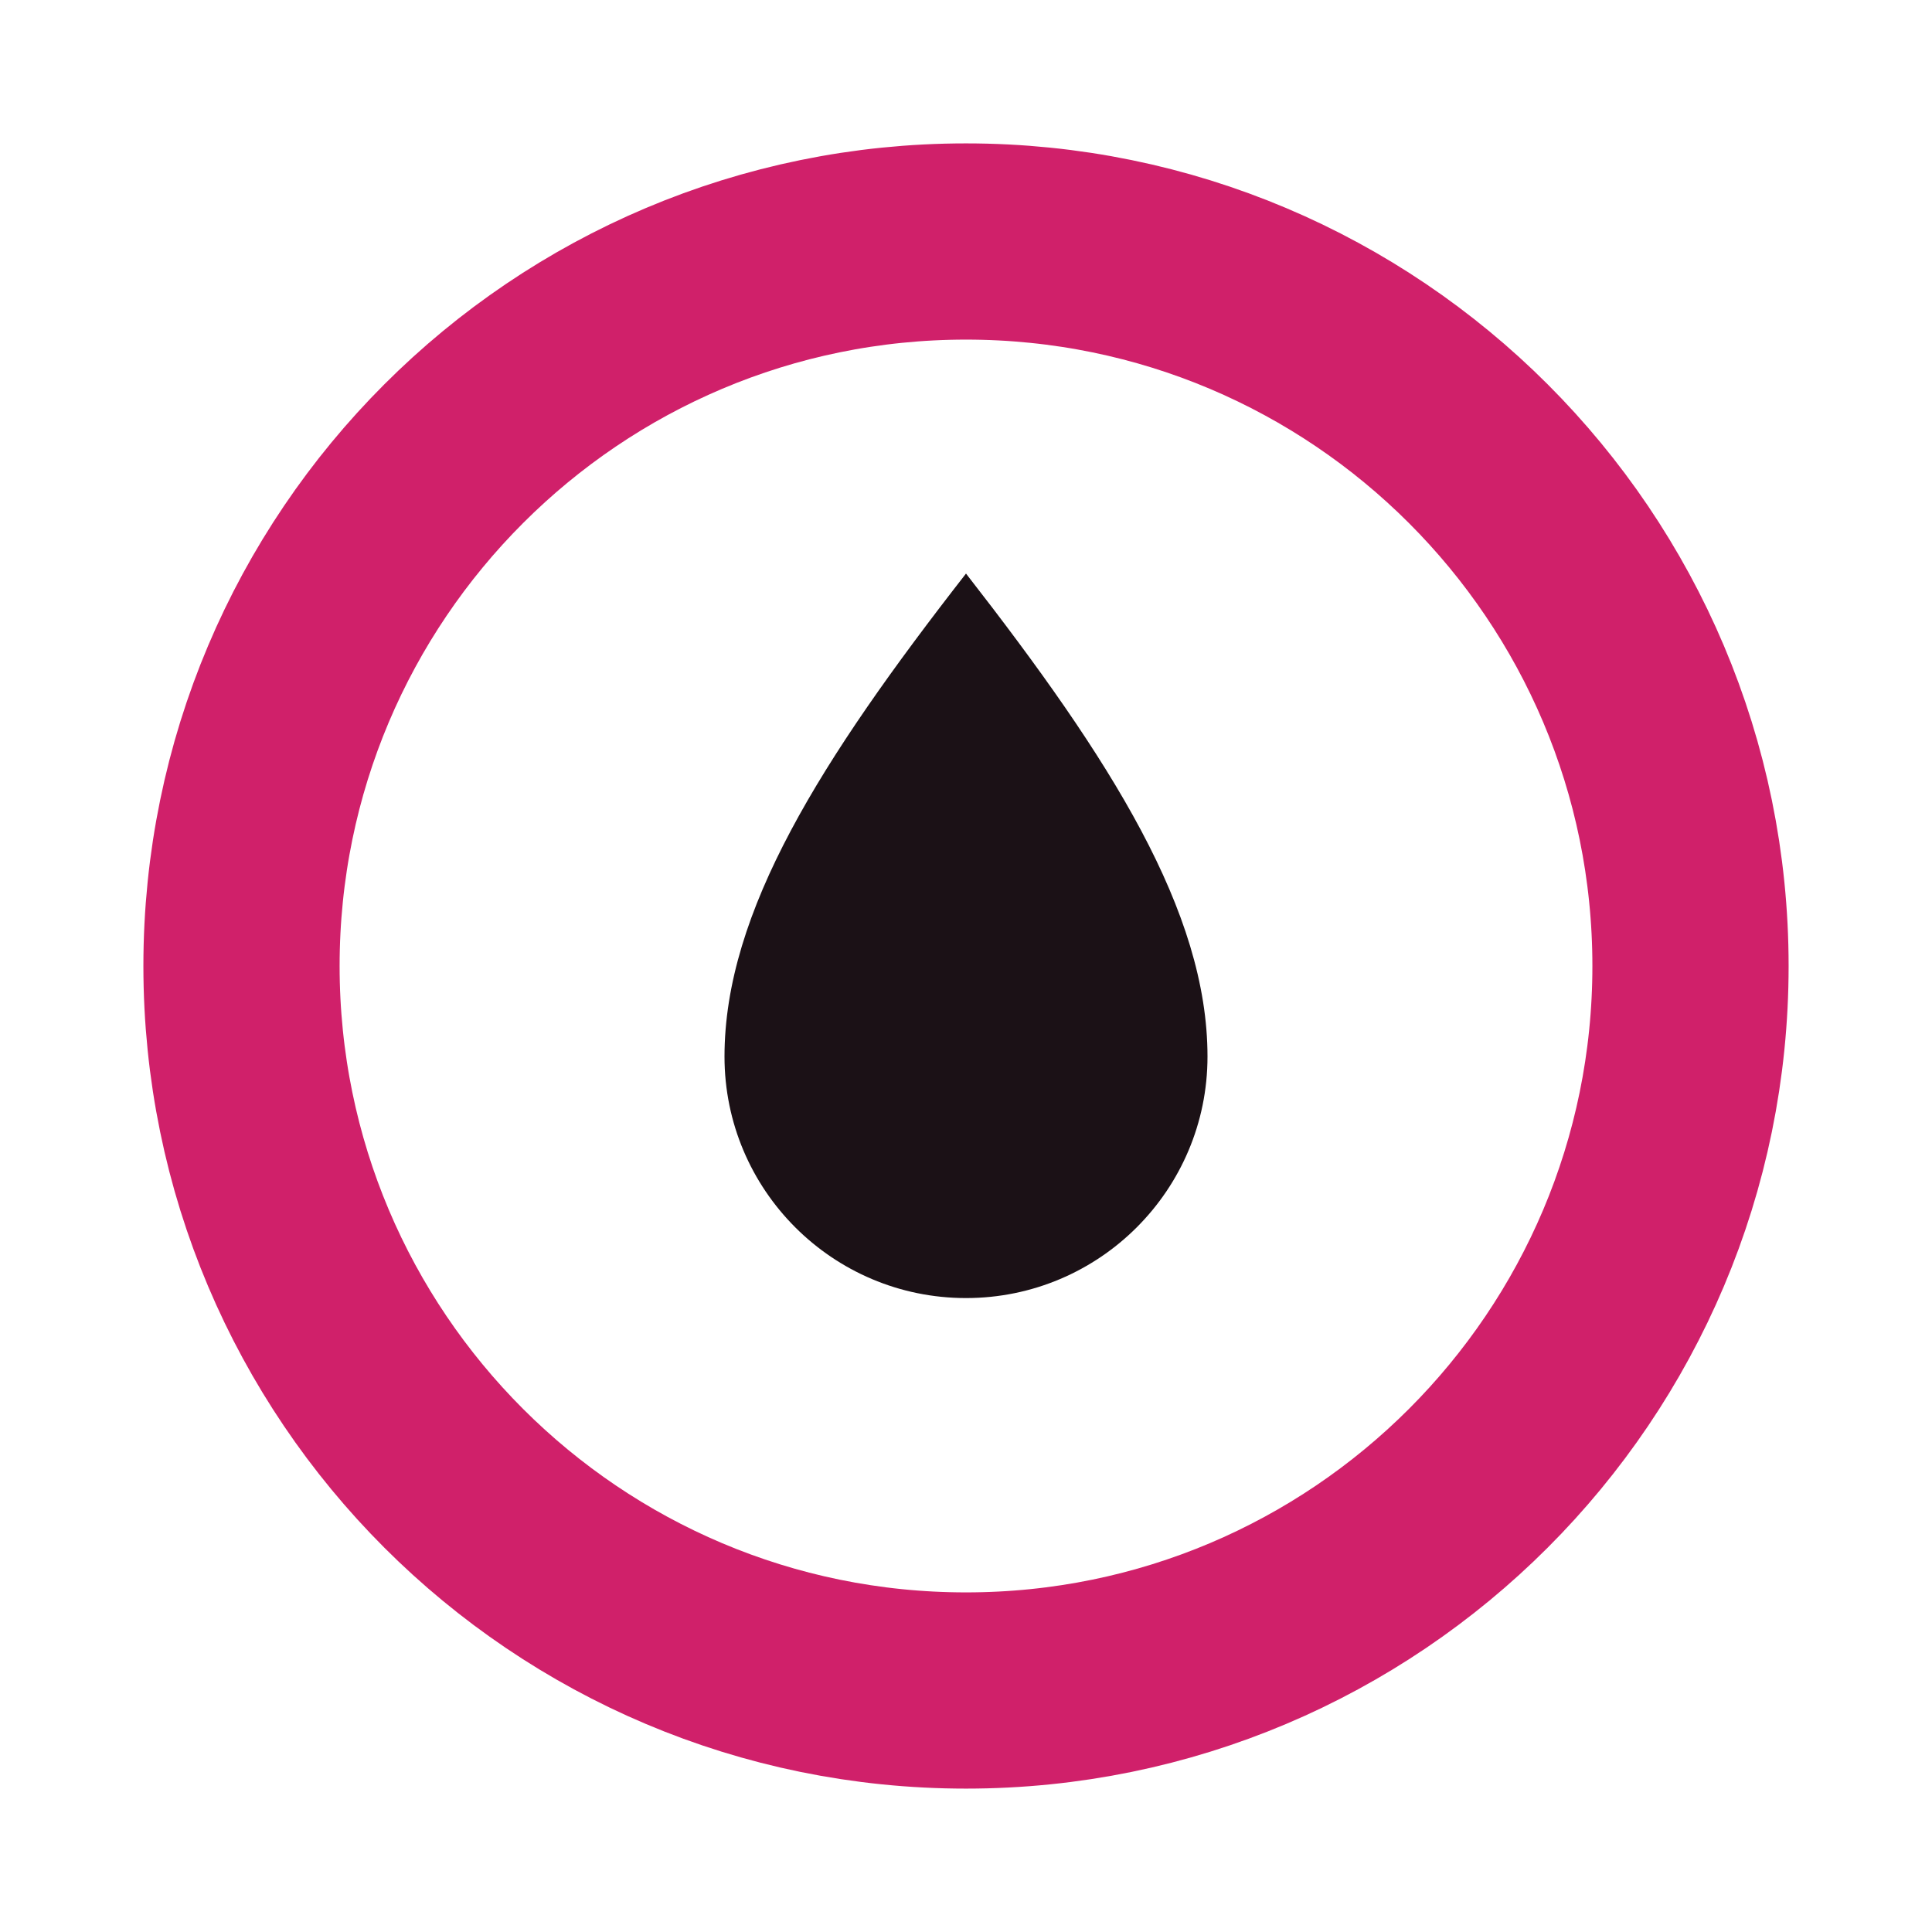
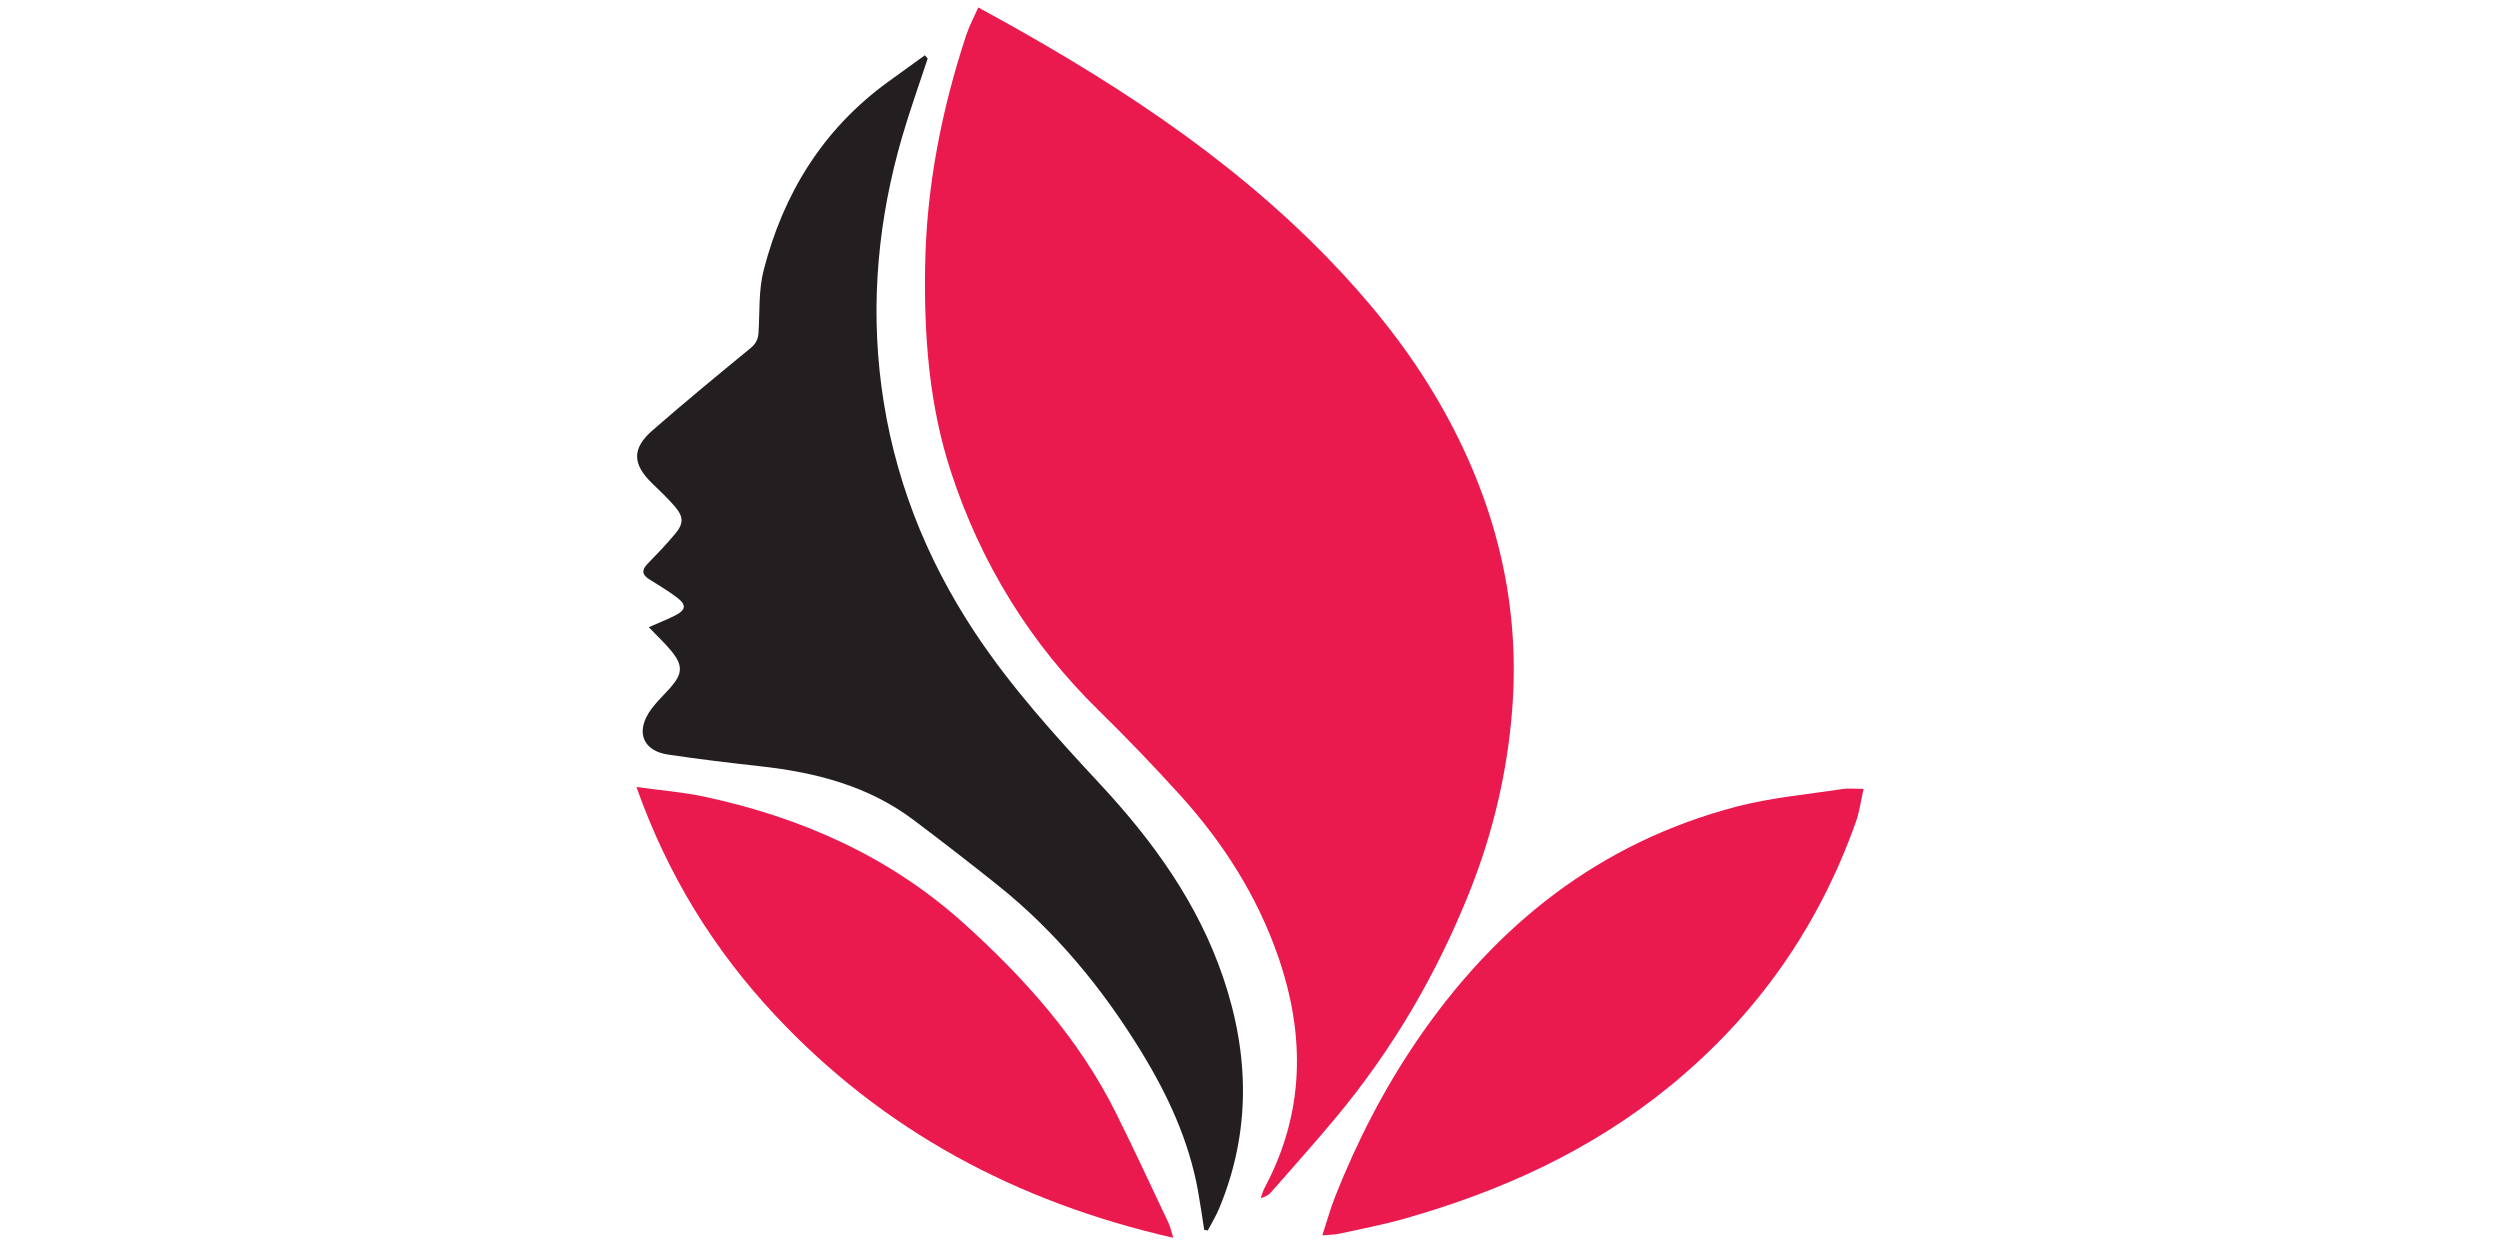
- <svg xmlns="http://www.w3.org/2000/svg" viewBox="0 0 64 64" role="img" aria-label="Mousso Dambé">
-   <path d="M32 8A24 24 0 0 1 32 56A24 24 0 0 1 32 8" fill="none" stroke="#D0206A" stroke-width="6.5" stroke-linecap="round" />
-   <path d="M32 19C36.8 25.16 40 30.2 40 35A8 8 0 1 1 24 35C24 30.2 27.2 25.16 32 19Z" fill="#1B1116" />
+ <svg xmlns="http://www.w3.org/2000/svg" version="1.1" width="672.203" height="334.818" viewBox="0 0 672.203 334.818">
+   <defs>
+     <clipPath id="clip_1">
+       <path transform="matrix(1,0,0,-1,-10.8371,500.665)" d="M10.837 165.847H683.04V500.665H10.837Z" clip-rule="evenodd" />
+     </clipPath>
+     <clipPath id="clip_2">
+       <path transform="matrix(1,0,0,-1,-10.8371,500.665)" d="M0 512.245H693.878V0H0Z" />
+     </clipPath>
+   </defs>
+   <g clip-path="url(#clip_1)">
+     <g>
+       <g clip-path="url(#clip_2)">
+         <path transform="matrix(1,0,0,-1,263.0361,2)" d="M0 0C34.328-18.675 66.458-39.2 93.488-66.897 104.474-78.154 114.412-90.299 122.476-103.751 138.136-129.875 145.959-158.198 143.565-188.811 142.254-205.575 138.424-221.879 132.191-237.556 123.333-259.828 111.366-280.273 96.001-298.682 90.412-305.381 84.588-311.886 78.839-318.453 78.154-319.236 77.27-319.846 75.921-320.144 76.3-319.17 76.584-318.147 77.072-317.23 87.729-297.194 87.969-276.554 80.722-255.459 75.055-238.962 65.852-224.578 54.219-211.739 47.211-204.006 39.979-196.456 32.519-189.159 13.905-170.956 .663-149.384-7.376-124.773-13.22-106.883-14.608-88.284-14.283-69.472-13.915-48.181-9.885-27.632-3.26-7.508-2.458-5.07-1.219-2.776 0 0" fill="#ea194e" />
+         <path transform="matrix(1,0,0,-1,249.4428,15.7363)" d="M0 0C-2.305-7.021-4.812-13.983-6.878-21.074-13.27-43.019-15.425-65.413-12.452-88.085-9.301-112.107-.685-134.149 12.732-154.396 22.549-169.21 34.417-182.253 46.446-195.203 60.638-210.479 72.674-227.132 79.46-247.13 86.52-267.932 86.904-288.611 78.394-309.126 77.535-311.194 76.348-313.124 75.313-315.117 74.991-315.062 74.669-315.006 74.348-314.952 73.795-311.46 73.307-307.958 72.681-304.48 70.245-290.946 64.549-278.684 57.45-267.088 47.001-250.02 34.415-234.704 18.691-222.163 11.246-216.225 3.717-210.385-3.898-204.666-16.009-195.57-30.082-191.969-44.843-190.318-53.211-189.382-61.58-188.396-69.904-187.14-76.289-186.176-78.445-181.449-75.02-175.966-73.449-173.452-71.151-171.389-69.166-169.137-65.91-165.446-65.766-163.166-68.911-159.333-70.663-157.199-72.707-155.305-74.998-152.905-72.392-151.756-70.1-150.858-67.912-149.753-64.994-148.281-64.805-146.907-67.406-144.928-69.793-143.11-72.41-141.589-74.948-139.974-76.87-138.751-76.921-137.503-75.335-135.878-72.813-133.293-70.323-130.663-67.993-127.905-65.587-125.059-65.579-123.27-68.005-120.433-69.89-118.227-72.03-116.232-74.115-114.205-79.425-109.042-79.581-104.849-73.994-99.976-65.372-92.455-56.539-85.171-47.69-77.916-46.212-76.703-45.592-75.489-45.483-73.659-45.151-68.057-45.485-62.255-44.108-56.905-38.822-36.373-28.243-19.113-10.875-6.434-7.517-3.982-4.137-1.561-.767 .875-.512 .583-.256 .292 0 0" fill="#231f20" />
+         <path transform="matrix(1,0,0,-1,355.5424,332.1664)" d="M0 0C1.292 3.93 2.214 7.302 3.495 10.531 9.325 25.227 16.517 39.252 25.411 52.313 46.602 83.429 74.524 105.627 111.372 115.28 120.63 117.706 130.309 118.541 139.808 120.013 141.451 120.268 143.168 120.049 145.532 120.049 144.806 116.824 144.457 113.952 143.513 111.292 133.437 82.907 116.845 59.208 93.406 40.082 72.215 22.788 48.051 11.839 22.029 4.47 16.253 2.834 10.329 1.716 4.46 .42 3.314 .166 2.107 .187 0 0" fill="#ea194e" />
+         <path transform="matrix(1,0,0,-1,315.4531,332.8178)" d="M0 0C-42.14 9.616-78.04 28.807-107.115 59.929-123.492 77.458-135.951 97.511-144.324 121.208-137.677 120.287-131.875 119.837-126.232 118.639-100.172 113.102-76.308 102.551-56.436 84.663-40.069 69.929-25.344 53.533-15.379 33.526-10.513 23.754-5.924 13.843-1.251 3.975-.759 2.936-.545 1.765 0 0" fill="#ea194e" />
+       </g>
+     </g>
+   </g>
</svg>
